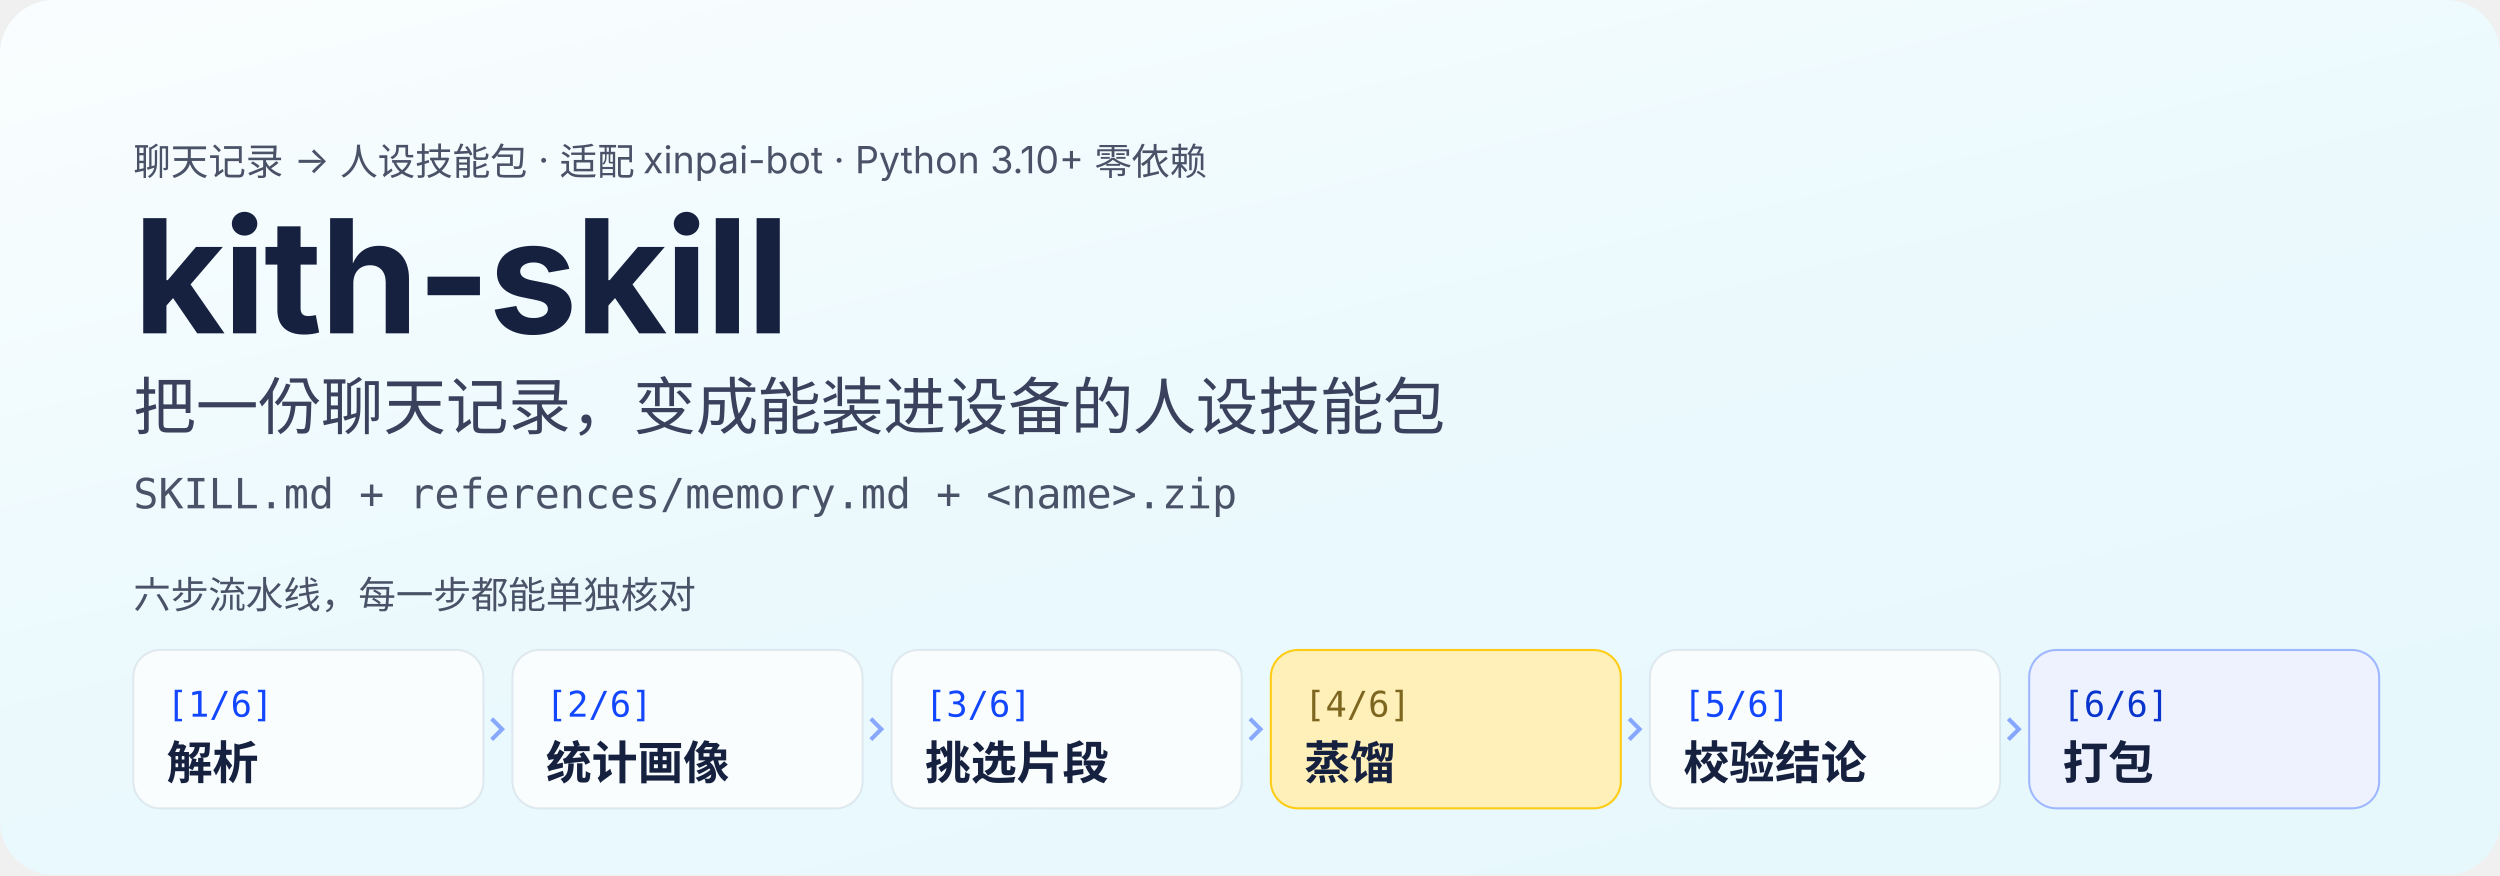
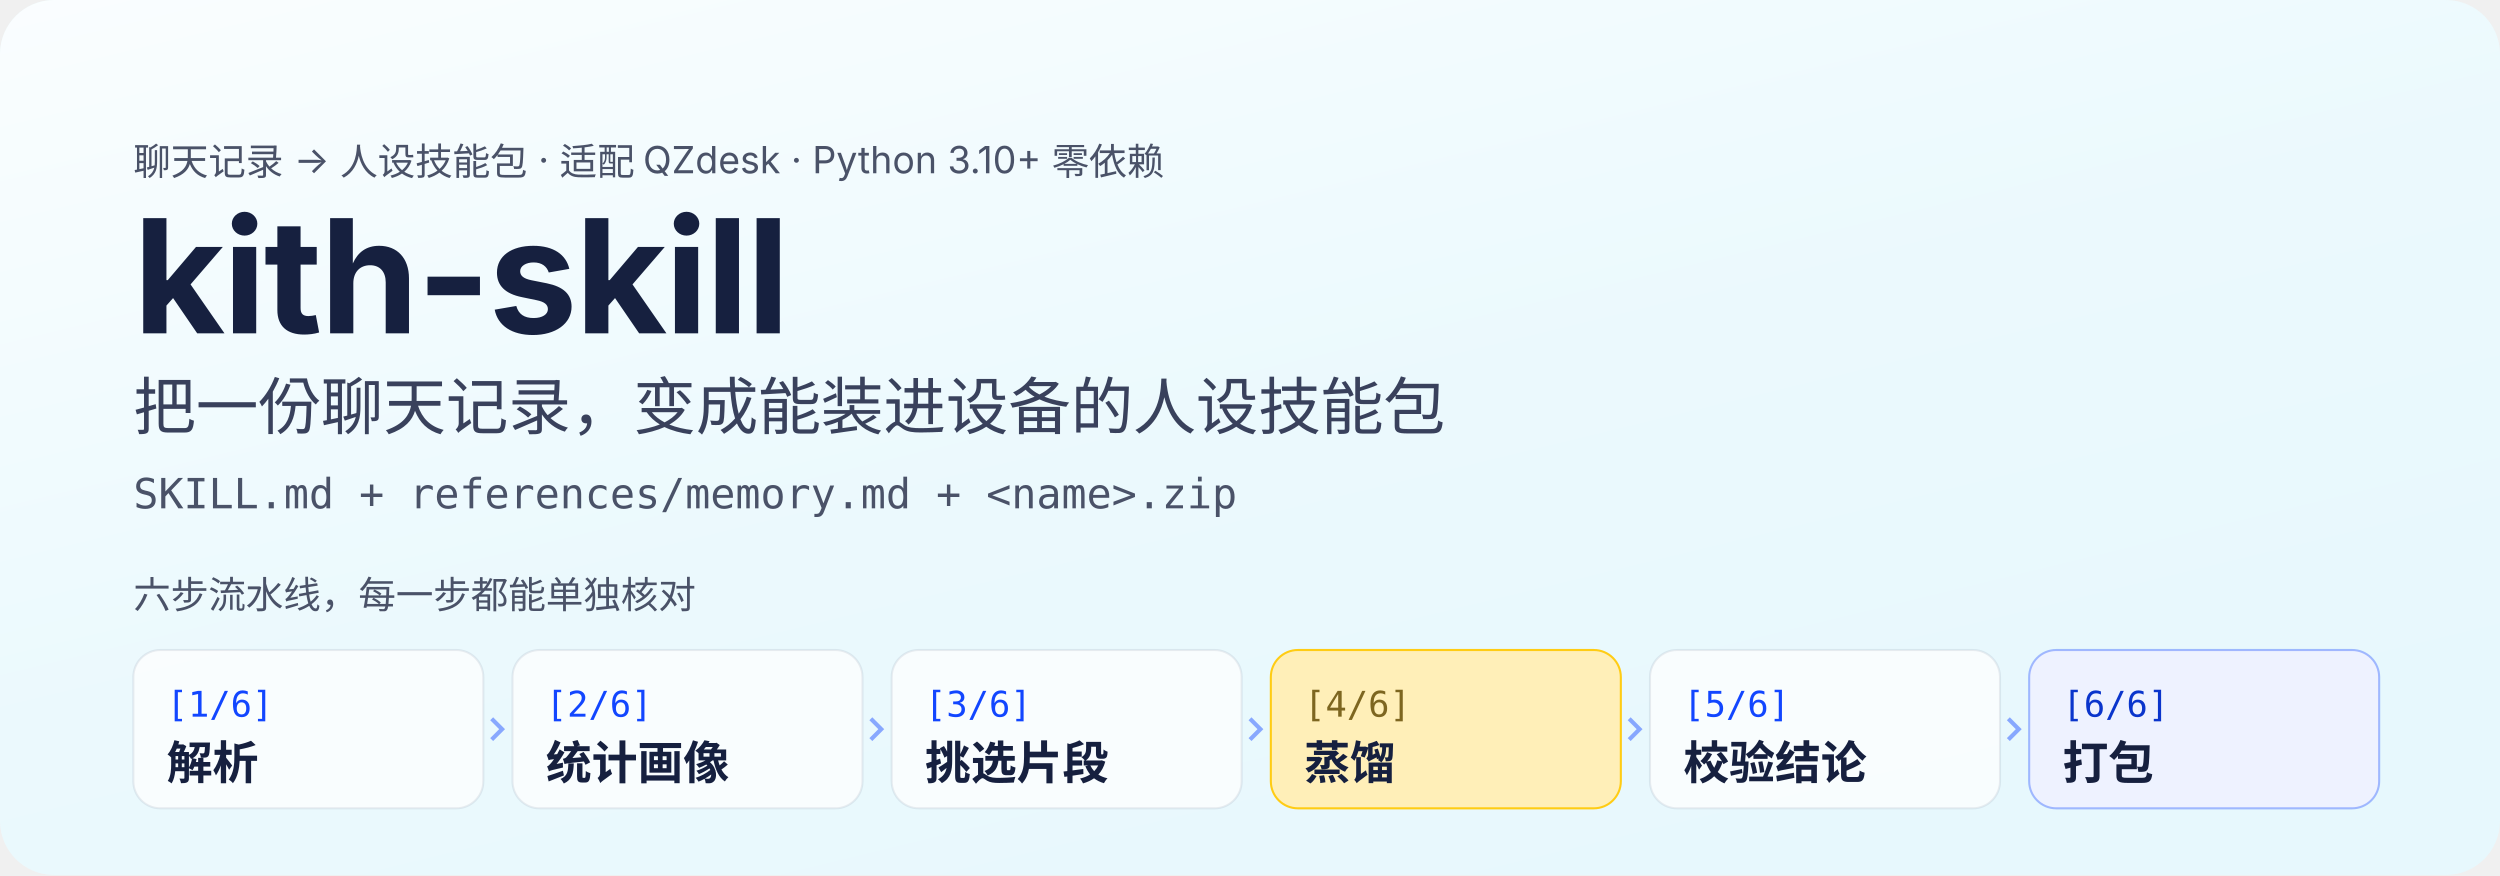
<svg xmlns="http://www.w3.org/2000/svg" width="1200" height="420" viewBox="0 0 1200 420" role="img" aria-labelledby="hero-title hero-desc" font-family="-apple-system,BlinkMacSystemFont,'Segoe UI','PingFang SC','Microsoft YaHei',sans-serif">
  <defs>
    <linearGradient id="glass" x1="0" y1="0" x2="0.7" y2="1">
      <stop offset="0" stop-color="#ffffff" stop-opacity="0.8" />
      <stop offset="0.55" stop-color="#ffffff" stop-opacity="0.18" />
      <stop offset="1" stop-color="#ffffff" stop-opacity="0" />
    </linearGradient>
  </defs>
  <rect width="1200" height="420" rx="26" fill="#E7F8FD" />
  <rect width="1200" height="420" rx="26" fill="url(#glass)" />
  <g id="title-block">
-     <text x="64" y="84" font-size="18" fill="#4A5268">聊天记录 → 人设技能包 · 适配 xinpai-bot · Python 3.10+ 零依赖</text>
+     <text x="64" y="84" font-size="18" fill="#4A5268">聊天记录 → 人设技能包 · 适配 QZdesk · Python 3.10+ 零依赖</text>
    <text x="64" y="160" font-size="76" font-weight="700" fill="#16203F" letter-spacing="-1">kith-skill</text>
    <text x="64" y="206" font-size="30" fill="#39415C">把一份聊天记录，变成能装进设备的人设技能包</text>
    <text x="64" y="244" font-size="20" fill="#4A5268" font-family="ui-monospace,Consolas,monospace">SKILL.md + references/memory.md + &lt;name&gt;.zip</text>
    <text x="64" y="292" font-size="18" fill="#4A5268">六步流水线，每一步都能单独核对</text>
  </g>
  <g id="pipeline-band">
    <g>
      <rect x="64" y="312" width="168" height="76" rx="13" fill="#ffffff" fill-opacity="0.72" stroke="#16203F" stroke-opacity="0.08" />
      <text x="80" y="344" font-size="17" fill="#1246FF" font-family="ui-monospace,Consolas,monospace">[1/6]</text>
      <text x="80" y="374" font-size="22" font-weight="600" fill="#16203F">解析</text>
    </g>
    <g>
      <rect x="246" y="312" width="168" height="76" rx="13" fill="#ffffff" fill-opacity="0.72" stroke="#16203F" stroke-opacity="0.08" />
      <text x="262" y="344" font-size="17" fill="#1246FF" font-family="ui-monospace,Consolas,monospace">[2/6]</text>
      <text x="262" y="374" font-size="22" font-weight="600" fill="#16203F">统计画像</text>
    </g>
    <g>
      <rect x="428" y="312" width="168" height="76" rx="13" fill="#ffffff" fill-opacity="0.72" stroke="#16203F" stroke-opacity="0.08" />
      <text x="444" y="344" font-size="17" fill="#1246FF" font-family="ui-monospace,Consolas,monospace">[3/6]</text>
      <text x="444" y="374" font-size="22" font-weight="600" fill="#16203F">挑选片段</text>
    </g>
    <g>
      <rect x="610" y="312" width="168" height="76" rx="13" fill="#FFEFB8" stroke="#FFCC14" />
      <text x="626" y="344" font-size="17" fill="#7D6620" font-family="ui-monospace,Consolas,monospace">[4/6]</text>
      <text x="626" y="374" font-size="22" font-weight="600" fill="#16203F">蒸馏</text>
    </g>
    <g>
      <rect x="792" y="312" width="168" height="76" rx="13" fill="#ffffff" fill-opacity="0.72" stroke="#16203F" stroke-opacity="0.08" />
      <text x="808" y="344" font-size="17" fill="#1246FF" font-family="ui-monospace,Consolas,monospace">[5/6]</text>
      <text x="808" y="374" font-size="22" font-weight="600" fill="#16203F">校验结论</text>
    </g>
    <g>
      <rect x="974" y="312" width="168" height="76" rx="13" fill="#EEF2FF" stroke="#1246FF" stroke-opacity="0.35" />
      <text x="990" y="344" font-size="17" fill="#0A35CC" font-family="ui-monospace,Consolas,monospace">[6/6]</text>
      <text x="990" y="374" font-size="22" font-weight="600" fill="#16203F">打包</text>
    </g>
    <g stroke="#1246FF" stroke-opacity="0.45" stroke-width="2" fill="none" transform="translate(239 350)">
      <path d="M -3 -5 L 2 0 L -3 5" />
    </g>
    <g stroke="#1246FF" stroke-opacity="0.45" stroke-width="2" fill="none" transform="translate(421 350)">
      <path d="M -3 -5 L 2 0 L -3 5" />
    </g>
    <g stroke="#1246FF" stroke-opacity="0.45" stroke-width="2" fill="none" transform="translate(603 350)">
      <path d="M -3 -5 L 2 0 L -3 5" />
    </g>
    <g stroke="#1246FF" stroke-opacity="0.45" stroke-width="2" fill="none" transform="translate(785 350)">
      <path d="M -3 -5 L 2 0 L -3 5" />
    </g>
    <g stroke="#1246FF" stroke-opacity="0.45" stroke-width="2" fill="none" transform="translate(967 350)">
      <path d="M -3 -5 L 2 0 L -3 5" />
    </g>
  </g>
</svg>
